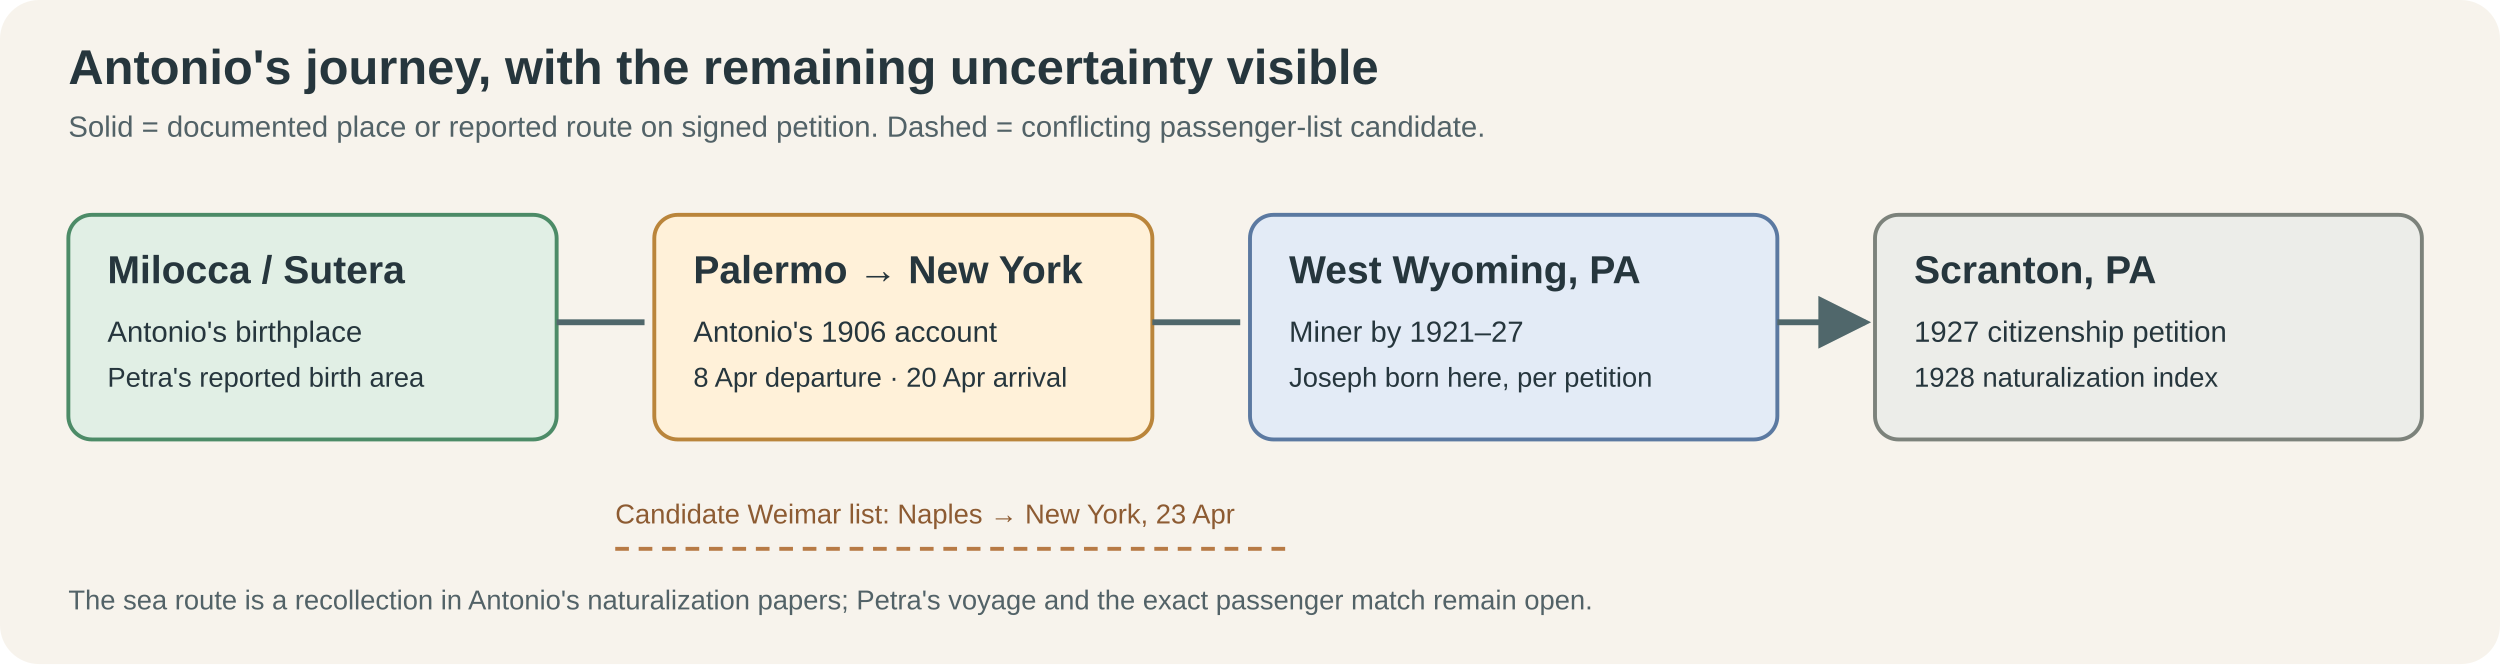
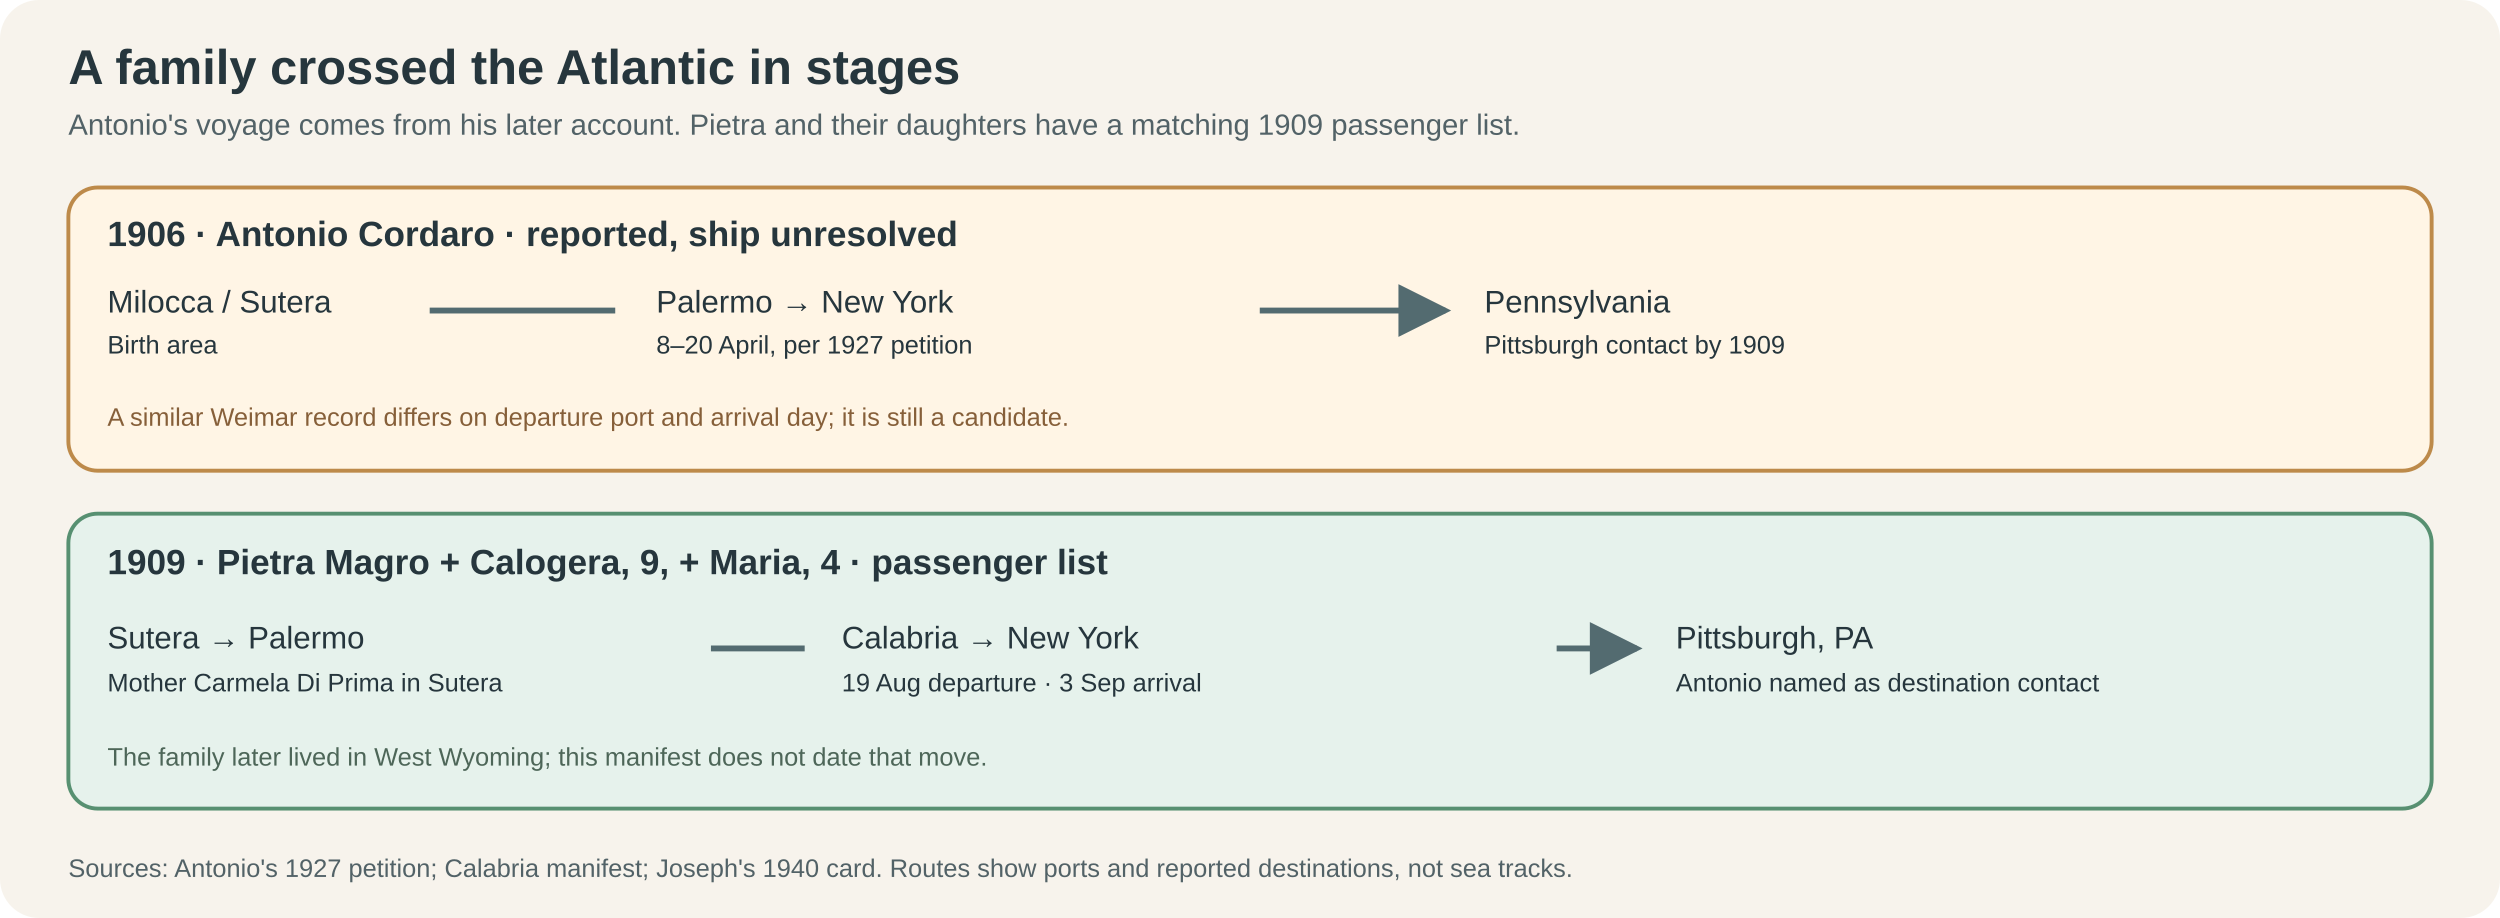
- <svg xmlns="http://www.w3.org/2000/svg" width="1280" height="340" viewBox="0 0 1280 340" role="img" aria-labelledby="title desc">
-   <rect width="1280" height="340" rx="20" fill="#f7f3ec" />
+ <svg xmlns="http://www.w3.org/2000/svg" width="1280" height="470" viewBox="0 0 1280 470" role="img" aria-labelledby="title desc">
+   <defs>
+     <marker id="arrow" markerWidth="9" markerHeight="9" refX="8" refY="4.5" orient="auto">
+       <path d="M0 0 L9 4.5 L0 9 Z" fill="#536b70" />
+     </marker>
+   </defs>
+   <rect width="1280" height="470" rx="20" fill="#f7f3ec" />
  <g font-family="Arial,sans-serif" fill="#26363d">
-     <text x="35" y="43" font-size="25" font-weight="700">Antonio's journey, with the remaining uncertainty visible</text>
-     <text x="35" y="70" font-size="15" fill="#526267">Solid = documented place or reported route on signed petition. Dashed = conflicting passenger-list candidate.</text>
-     <rect x="35" y="110" width="250" height="115" rx="12" fill="#e1efe5" stroke="#4c8b67" stroke-width="2" />
-     <text x="55" y="145" font-size="20" font-weight="700">Milocca / Sutera</text>
-     <text x="55" y="175" font-size="15">Antonio's birthplace</text>
-     <text x="55" y="198" font-size="14">Petra's reported birth area</text>
-     <rect x="335" y="110" width="255" height="115" rx="12" fill="#fff1d9" stroke="#ba853b" stroke-width="2" />
-     <text x="355" y="145" font-size="20" font-weight="700">Palermo → New York</text>
-     <text x="355" y="175" font-size="15">Antonio's 1906 account</text>
-     <text x="355" y="198" font-size="14">8 Apr departure · 20 Apr arrival</text>
-     <rect x="640" y="110" width="270" height="115" rx="12" fill="#e3ebf6" stroke="#5b79a1" stroke-width="2" />
-     <text x="660" y="145" font-size="20" font-weight="700">West Wyoming, PA</text>
-     <text x="660" y="175" font-size="15">Miner by 1921–27</text>
-     <text x="660" y="198" font-size="14">Joseph born here, per petition</text>
-     <rect x="960" y="110" width="280" height="115" rx="12" fill="#ecede9" stroke="#7c827b" stroke-width="2" />
-     <text x="980" y="145" font-size="20" font-weight="700">Scranton, PA</text>
-     <text x="980" y="175" font-size="15">1927 citizenship petition</text>
-     <text x="980" y="198" font-size="14">1928 naturalization index</text>
-     <path d="M285 165 H330 M590 165 H635 M910 165 H955" fill="none" stroke="#50676b" stroke-width="3" marker-end="url(#arrow)" />
-     <defs>
-       <marker id="arrow" markerWidth="9" markerHeight="9" refX="8" refY="4.5" orient="auto">
-         <path d="M0 0 L9 4.5 L0 9 Z" fill="#50676b" />
-       </marker>
-     </defs>
-     <text x="315" y="268" font-size="14" fill="#8d5b32">Candidate Weimar list: Naples → New York, 23 Apr</text>
-     <path d="M315 281 H662" fill="none" stroke="#b77a45" stroke-width="2" stroke-dasharray="7 5" />
-     <text x="35" y="312" font-size="14" fill="#526267">The sea route is a recollection in Antonio's naturalization papers; Petra's voyage and the exact passenger match remain open.</text>
+     <text x="35" y="43" font-size="25" font-weight="700">A family crossed the Atlantic in stages</text>
+     <text x="35" y="69" font-size="15" fill="#526267">Antonio's voyage comes from his later account. Pietra and their daughters have a matching 1909 passenger list.</text>
+     <rect x="35" y="96" width="1210" height="145" rx="15" fill="#fff5e5" stroke="#bd8a4a" stroke-width="2" />
+     <text x="55" y="126" font-size="18" font-weight="700">1906 · Antonio Cordaro · reported, ship unresolved</text>
+     <text x="55" y="160" font-size="16">Milocca / Sutera</text>
+     <text x="55" y="181" font-size="13">Birth area</text>
+     <text x="336" y="160" font-size="16">Palermo → New York</text>
+     <text x="336" y="181" font-size="13">8–20 April, per 1927 petition</text>
+     <text x="760" y="160" font-size="16">Pennsylvania</text>
+     <text x="760" y="181" font-size="13">Pittsburgh contact by 1909</text>
+     <path d="M220 159 H315 M645 159 H740" fill="none" stroke="#536b70" stroke-width="3" marker-end="url(#arrow)" />
+     <text x="55" y="218" font-size="13" fill="#865f39">A similar Weimar record differs on departure port and arrival day; it is still a candidate.</text>
+     <rect x="35" y="263" width="1210" height="151" rx="15" fill="#e6f2ec" stroke="#579071" stroke-width="2" />
+     <text x="55" y="294" font-size="18" font-weight="700">1909 · Pietra Magro + Calogera, 9, + Maria, 4 · passenger list</text>
+     <text x="55" y="332" font-size="16">Sutera → Palermo</text>
+     <text x="55" y="354" font-size="13">Mother Carmela Di Prima in Sutera</text>
+     <text x="431" y="332" font-size="16">Calabria → New York</text>
+     <text x="431" y="354" font-size="13">19 Aug departure · 3 Sep arrival</text>
+     <text x="858" y="332" font-size="16">Pittsburgh, PA</text>
+     <text x="858" y="354" font-size="13">Antonio named as destination contact</text>
+     <path d="M364 332 H412 M797 332 H838" fill="none" stroke="#536b70" stroke-width="3" marker-end="url(#arrow)" />
+     <text x="55" y="392" font-size="13" fill="#4d6658">The family later lived in West Wyoming; this manifest does not date that move.</text>
+     <text x="35" y="449" font-size="13" fill="#526267">Sources: Antonio's 1927 petition; Calabria manifest; Joseph's 1940 card. Routes show ports and reported destinations, not sea tracks.</text>
  </g>
</svg>
